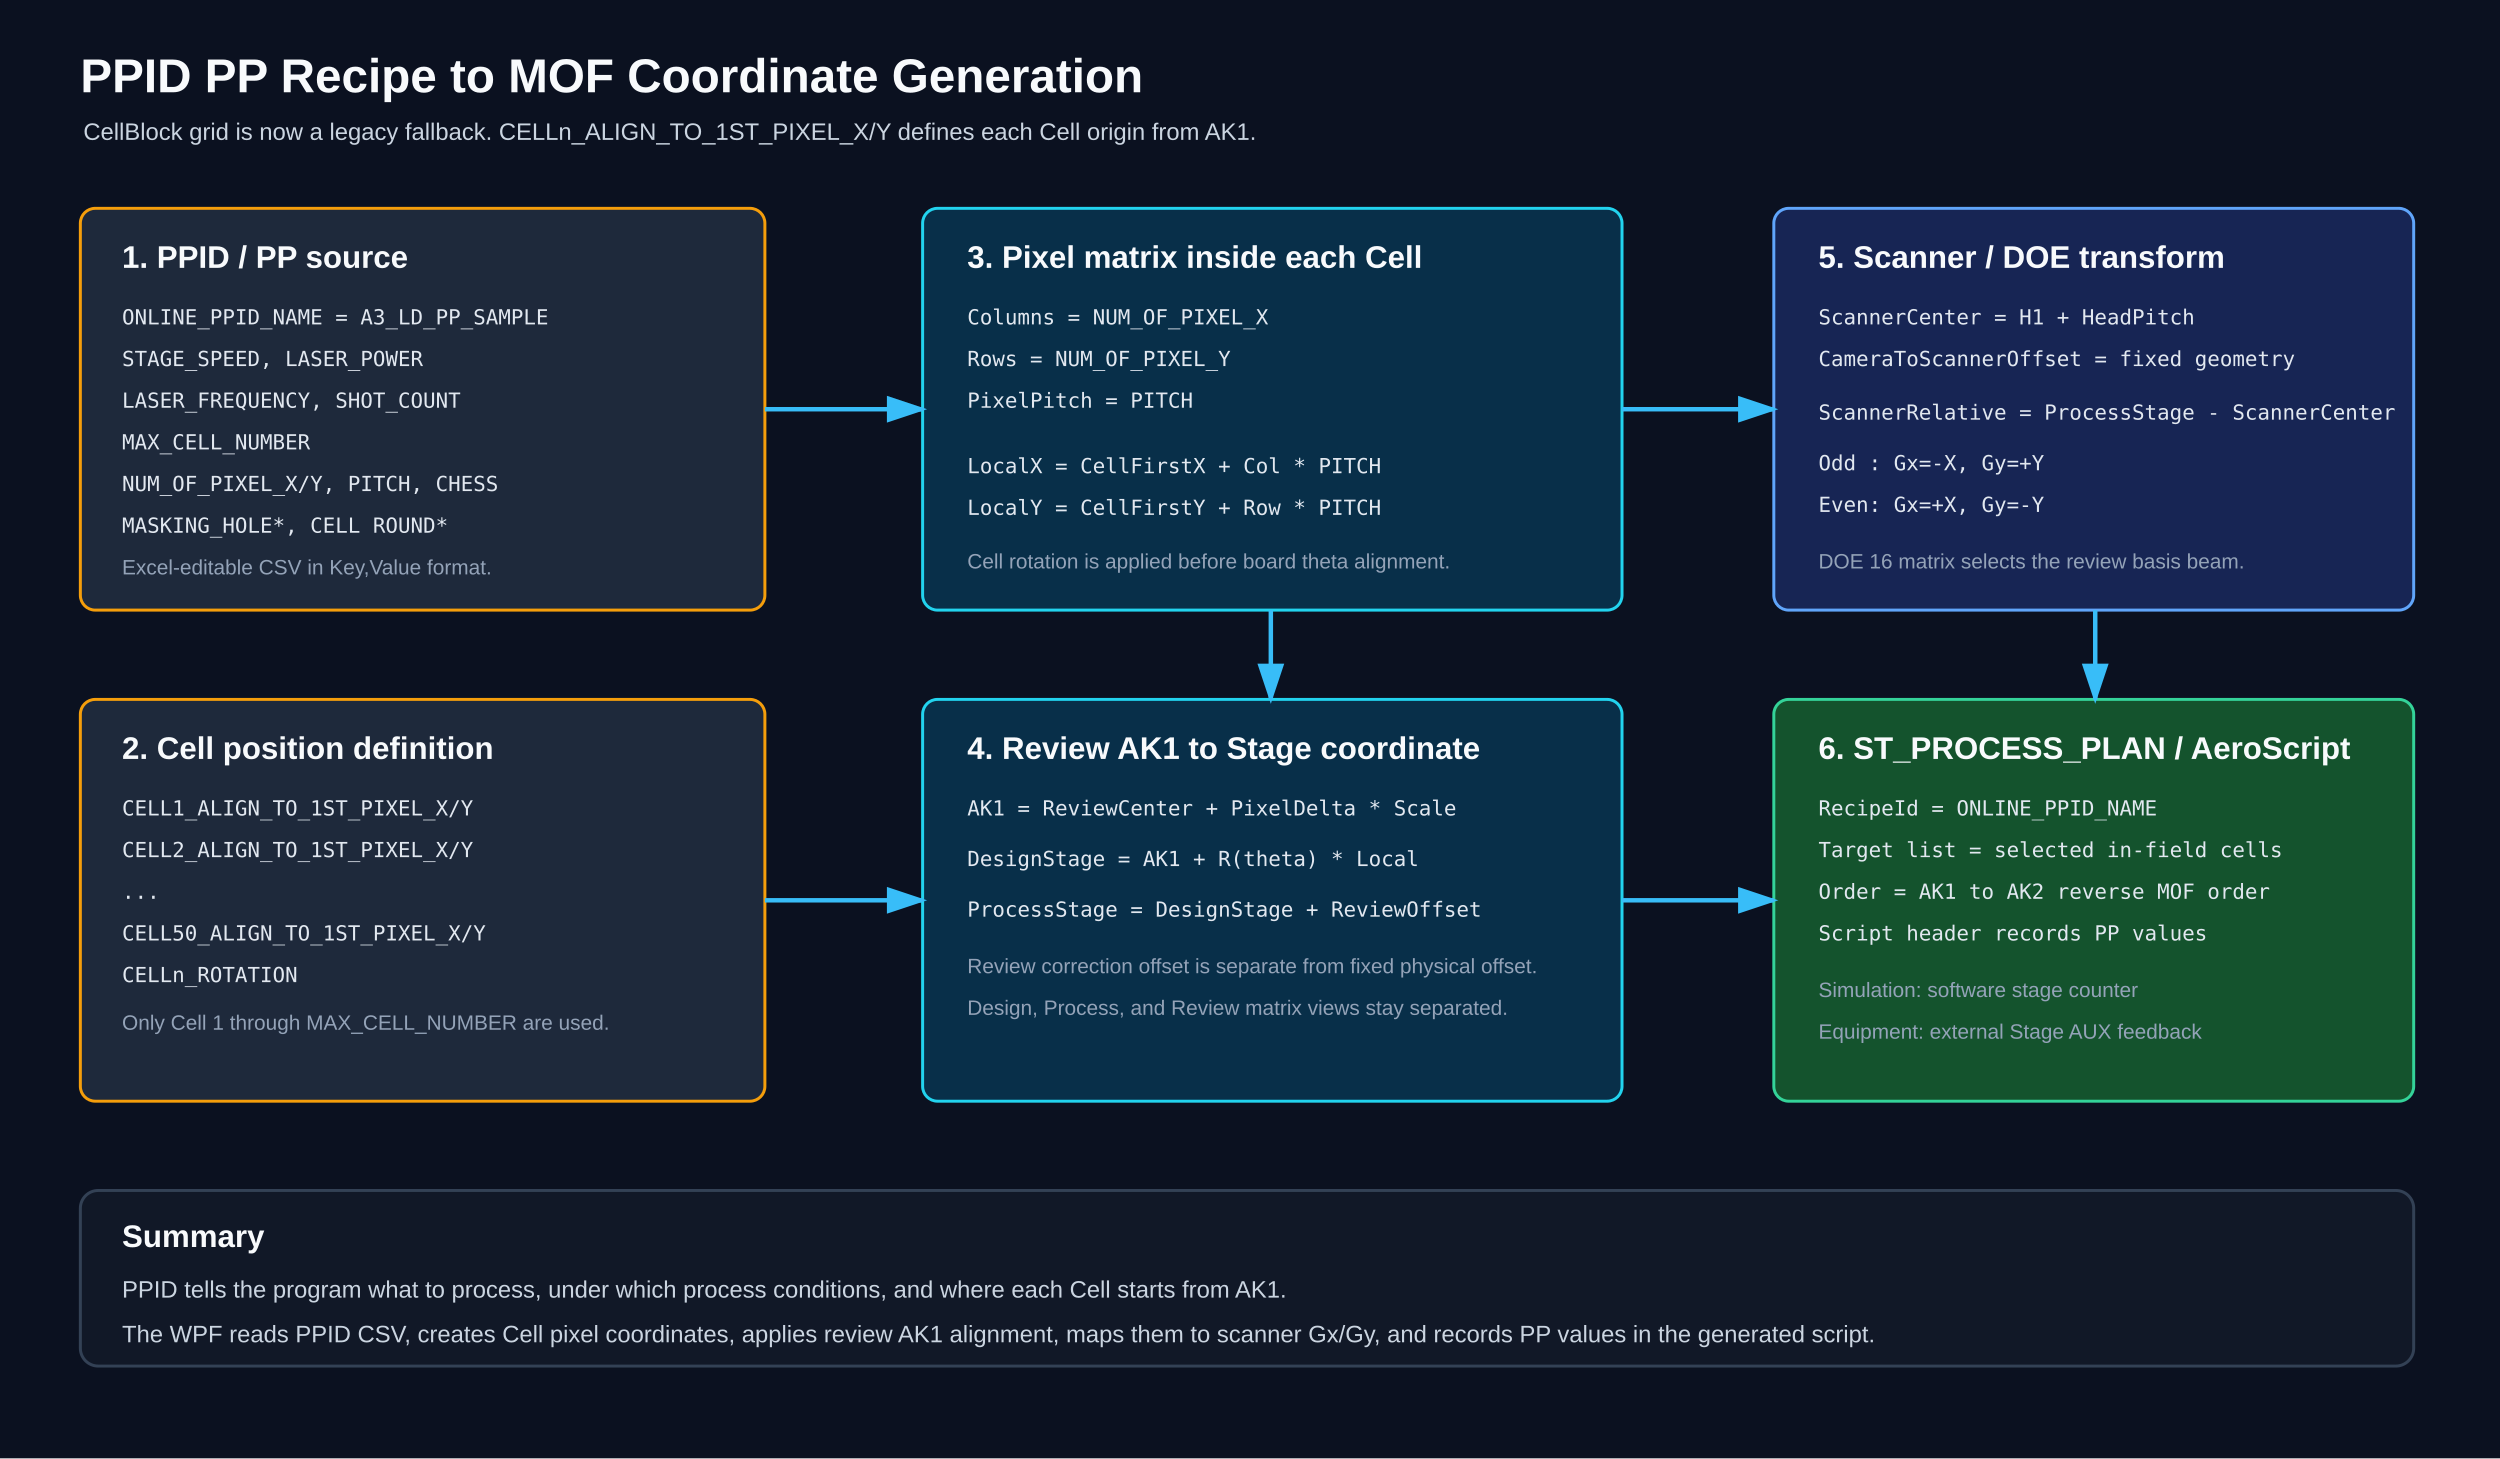
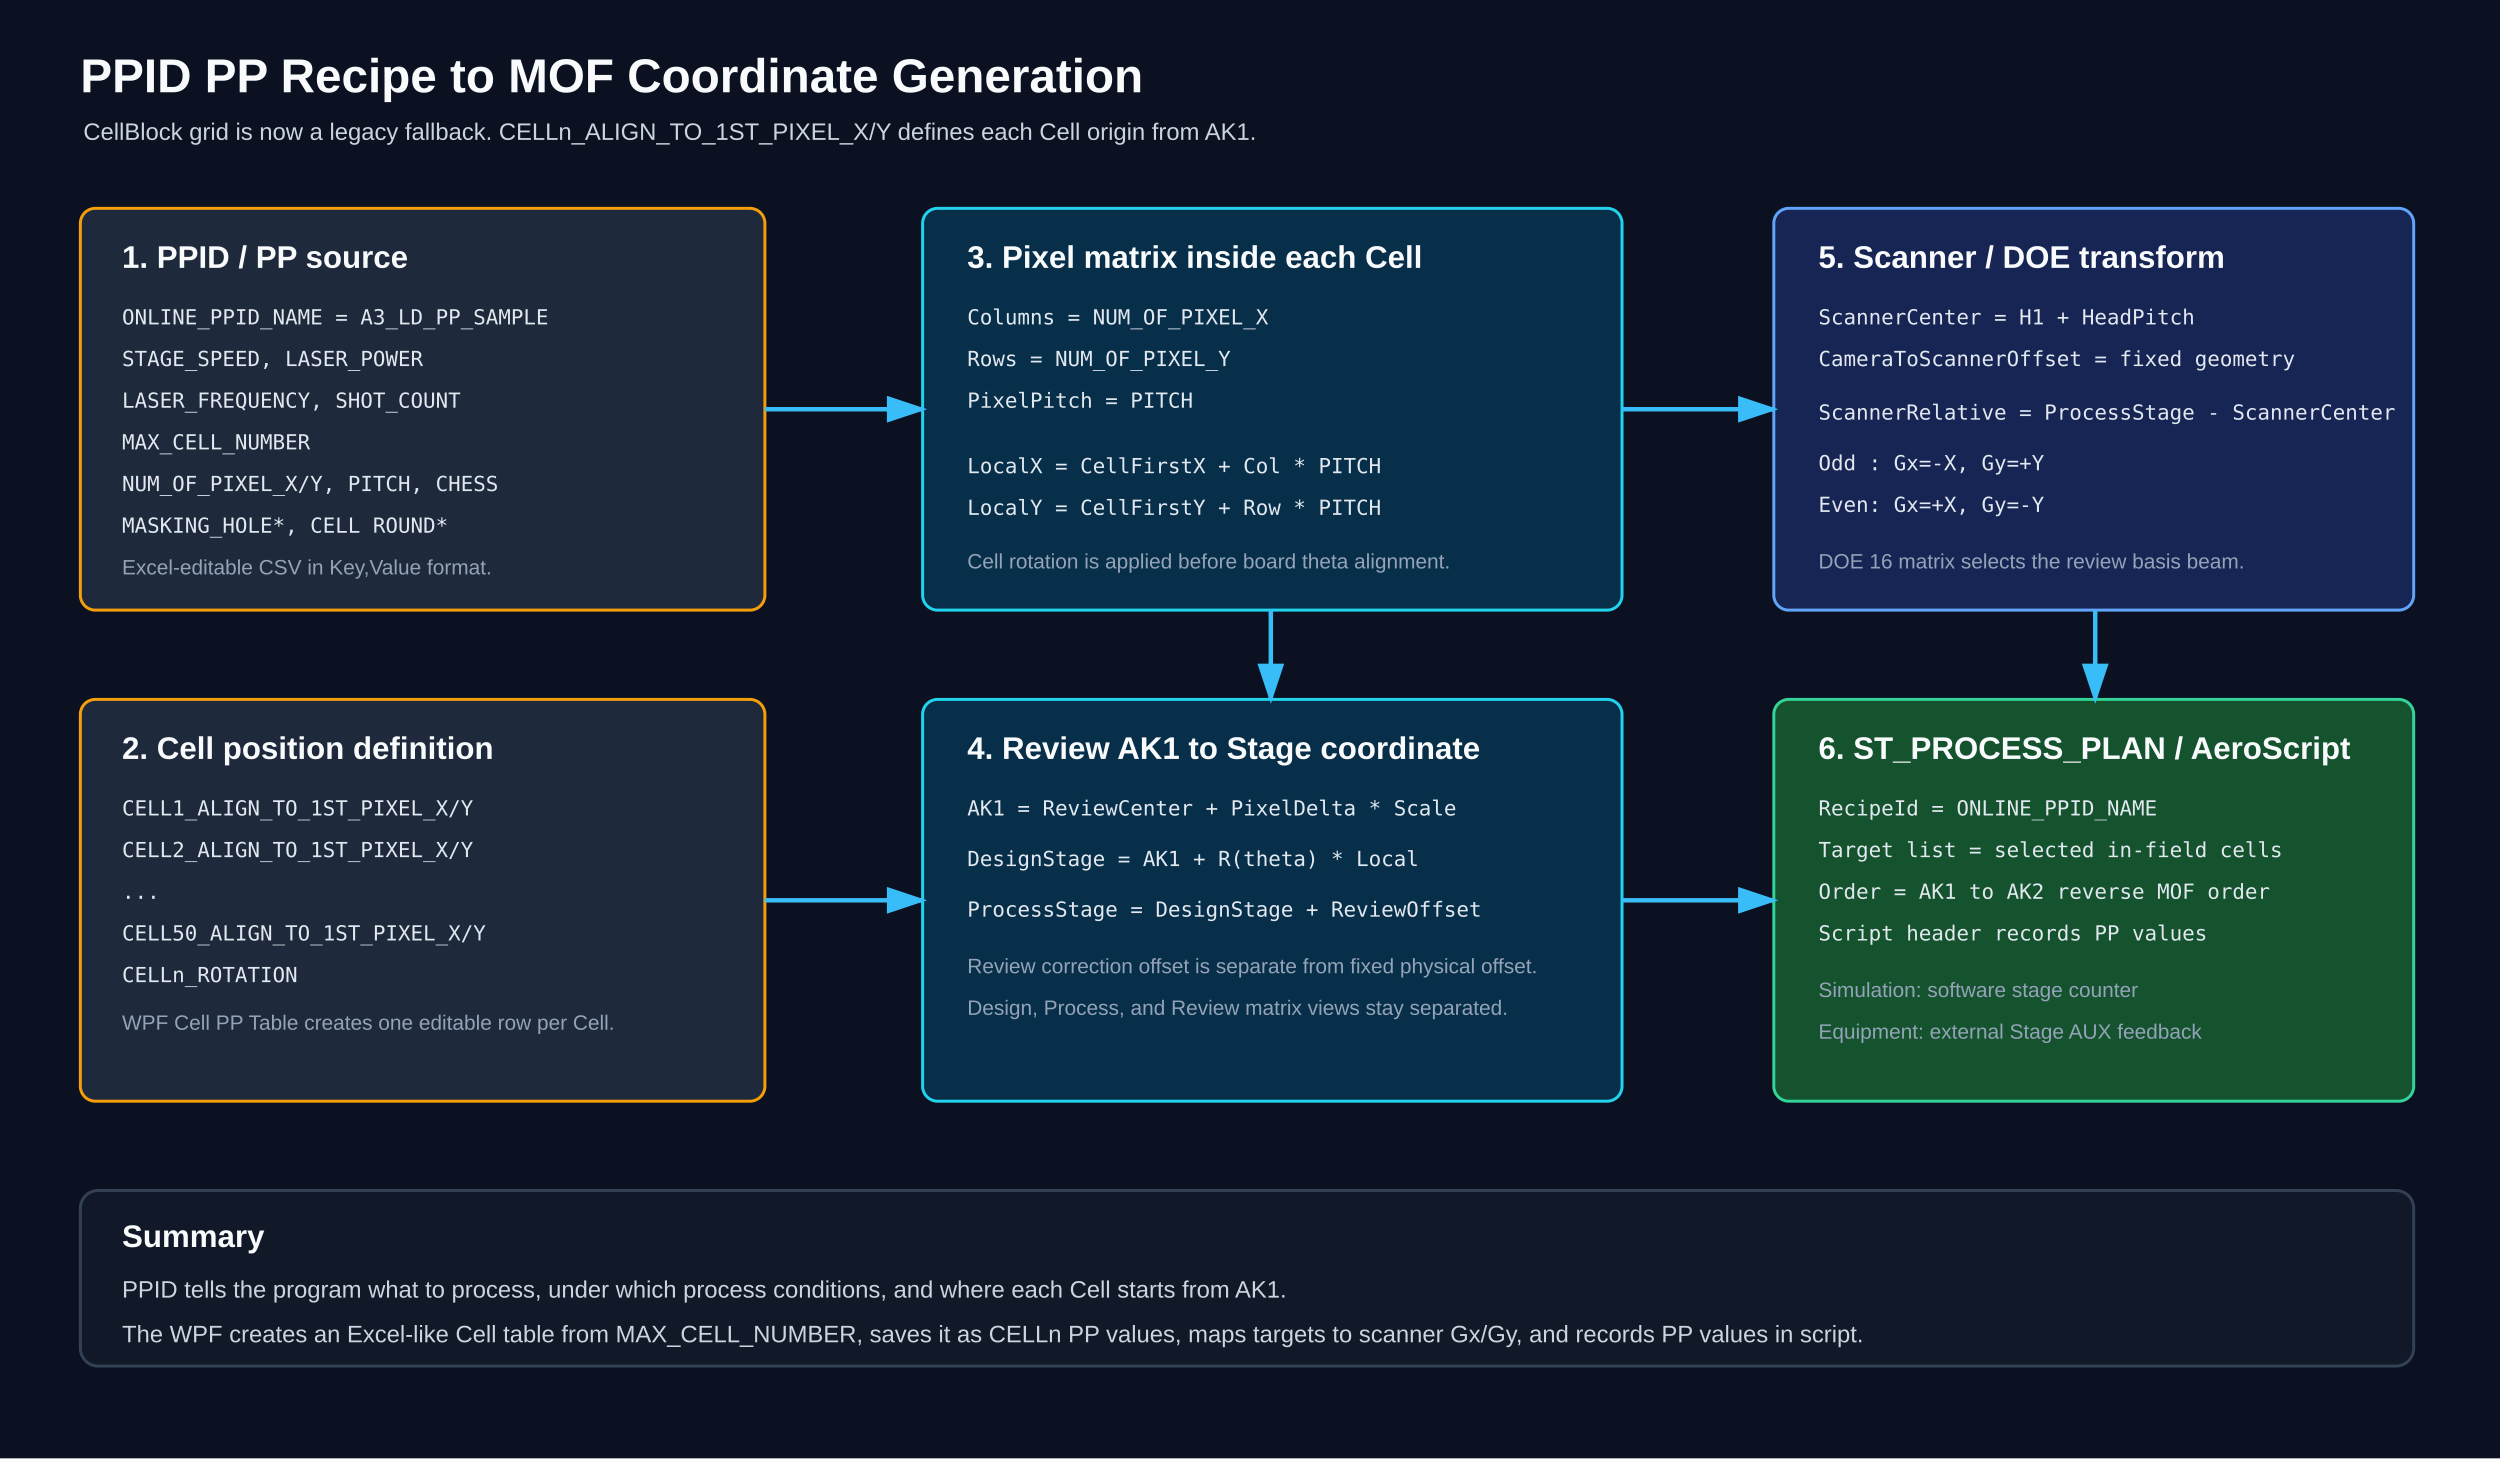
<svg xmlns="http://www.w3.org/2000/svg" width="1680" height="980" viewBox="0 0 1680 980">
  <defs>
    <style>
      .bg{fill:#0b1120}
      .card{fill:#111827;stroke:#334155;stroke-width:2;rx:12}
      .accent{fill:#082f49;stroke:#22d3ee;stroke-width:2;rx:10}
      .recipe{fill:#1e293b;stroke:#f59e0b;stroke-width:2;rx:10}
      .plan{fill:#172554;stroke:#60a5fa;stroke-width:2;rx:10}
      .script{fill:#14532d;stroke:#34d399;stroke-width:2;rx:10}
      .title{font-family:Segoe UI,Malgun Gothic,Arial,sans-serif;font-size:32px;font-weight:700;fill:#f8fafc}
      .h{font-family:Segoe UI,Malgun Gothic,Arial,sans-serif;font-size:21px;font-weight:700;fill:#f8fafc}
      .t{font-family:Segoe UI,Malgun Gothic,Arial,sans-serif;font-size:16px;fill:#cbd5e1}
      .s{font-family:Segoe UI,Malgun Gothic,Arial,sans-serif;font-size:14px;fill:#94a3b8}
      .code{font-family:Consolas,monospace;font-size:14px;fill:#e2e8f0}
      .arrow{stroke:#38bdf8;stroke-width:3;fill:none;marker-end:url(#arrow)}
    </style>
    <marker id="arrow" markerWidth="10" markerHeight="10" refX="8" refY="3" orient="auto" markerUnits="strokeWidth">
      <path d="M0,0 L0,6 L9,3 z" fill="#38bdf8" />
    </marker>
  </defs>
  <rect class="bg" width="1680" height="980" />
  <text class="title" x="54" y="62">PPID PP Recipe to MOF Coordinate Generation</text>
  <text class="t" x="56" y="94">CellBlock grid is now a legacy fallback. CELLn_ALIGN_TO_1ST_PIXEL_X/Y defines each Cell origin from AK1.</text>
  <rect class="recipe" x="54" y="140" width="460" height="270" />
  <text class="h" x="82" y="180">1. PPID / PP source</text>
  <text class="code" x="82" y="218">ONLINE_PPID_NAME = A3_LD_PP_SAMPLE</text>
  <text class="code" x="82" y="246">STAGE_SPEED, LASER_POWER</text>
  <text class="code" x="82" y="274">LASER_FREQUENCY, SHOT_COUNT</text>
  <text class="code" x="82" y="302">MAX_CELL_NUMBER</text>
  <text class="code" x="82" y="330">NUM_OF_PIXEL_X/Y, PITCH, CHESS</text>
  <text class="code" x="82" y="358">MASKING_HOLE*, CELL ROUND*</text>
  <text class="s" x="82" y="386">Excel-editable CSV in Key,Value format.</text>
  <rect class="recipe" x="54" y="470" width="460" height="270" />
  <text class="h" x="82" y="510">2. Cell position definition</text>
  <text class="code" x="82" y="548">CELL1_ALIGN_TO_1ST_PIXEL_X/Y</text>
  <text class="code" x="82" y="576">CELL2_ALIGN_TO_1ST_PIXEL_X/Y</text>
  <text class="code" x="82" y="604">...</text>
  <text class="code" x="82" y="632">CELL50_ALIGN_TO_1ST_PIXEL_X/Y</text>
  <text class="code" x="82" y="660">CELLn_ROTATION</text>
-   <text class="s" x="82" y="692">Only Cell 1 through MAX_CELL_NUMBER are used.</text>
+   <text class="s" x="82" y="692">WPF Cell PP Table creates one editable row per Cell.</text>
  <rect class="accent" x="620" y="140" width="470" height="270" />
  <text class="h" x="650" y="180">3. Pixel matrix inside each Cell</text>
  <text class="code" x="650" y="218">Columns = NUM_OF_PIXEL_X</text>
  <text class="code" x="650" y="246">Rows = NUM_OF_PIXEL_Y</text>
  <text class="code" x="650" y="274">PixelPitch = PITCH</text>
  <text class="code" x="650" y="318">LocalX = CellFirstX + Col * PITCH</text>
  <text class="code" x="650" y="346">LocalY = CellFirstY + Row * PITCH</text>
  <text class="s" x="650" y="382">Cell rotation is applied before board theta alignment.</text>
  <rect class="accent" x="620" y="470" width="470" height="270" />
  <text class="h" x="650" y="510">4. Review AK1 to Stage coordinate</text>
  <text class="code" x="650" y="548">AK1 = ReviewCenter + PixelDelta * Scale</text>
  <text class="code" x="650" y="582">DesignStage = AK1 + R(theta) * Local</text>
  <text class="code" x="650" y="616">ProcessStage = DesignStage + ReviewOffset</text>
  <text class="s" x="650" y="654">Review correction offset is separate from fixed physical offset.</text>
  <text class="s" x="650" y="682">Design, Process, and Review matrix views stay separated.</text>
  <rect class="plan" x="1192" y="140" width="430" height="270" />
  <text class="h" x="1222" y="180">5. Scanner / DOE transform</text>
  <text class="code" x="1222" y="218">ScannerCenter = H1 + HeadPitch</text>
  <text class="code" x="1222" y="246">CameraToScannerOffset = fixed geometry</text>
  <text class="code" x="1222" y="282">ScannerRelative = ProcessStage - ScannerCenter</text>
  <text class="code" x="1222" y="316">Odd : Gx=-X, Gy=+Y</text>
  <text class="code" x="1222" y="344">Even: Gx=+X, Gy=-Y</text>
  <text class="s" x="1222" y="382">DOE 16 matrix selects the review basis beam.</text>
  <rect class="script" x="1192" y="470" width="430" height="270" />
  <text class="h" x="1222" y="510">6. ST_PROCESS_PLAN / AeroScript</text>
  <text class="code" x="1222" y="548">RecipeId = ONLINE_PPID_NAME</text>
  <text class="code" x="1222" y="576">Target list = selected in-field cells</text>
  <text class="code" x="1222" y="604">Order = AK1 to AK2 reverse MOF order</text>
  <text class="code" x="1222" y="632">Script header records PP values</text>
  <text class="s" x="1222" y="670">Simulation: software stage counter</text>
  <text class="s" x="1222" y="698">Equipment: external Stage AUX feedback</text>
  <path class="arrow" d="M514 275 L620 275" />
  <path class="arrow" d="M514 605 L620 605" />
  <path class="arrow" d="M1090 275 L1192 275" />
  <path class="arrow" d="M1090 605 L1192 605" />
  <path class="arrow" d="M854 410 L854 470" />
  <path class="arrow" d="M1408 410 L1408 470" />
  <rect class="card" x="54" y="800" width="1568" height="118" />
  <text class="h" x="82" y="838">Summary</text>
  <text class="t" x="82" y="872">PPID tells the program what to process, under which process conditions, and where each Cell starts from AK1.</text>
-   <text class="t" x="82" y="902">The WPF reads PPID CSV, creates Cell pixel coordinates, applies review AK1 alignment, maps them to scanner Gx/Gy, and records PP values in the generated script.</text>
+   <text class="t" x="82" y="902">The WPF creates an Excel-like Cell table from MAX_CELL_NUMBER, saves it as CELLn PP values, maps targets to scanner Gx/Gy, and records PP values in script.</text>
</svg>
